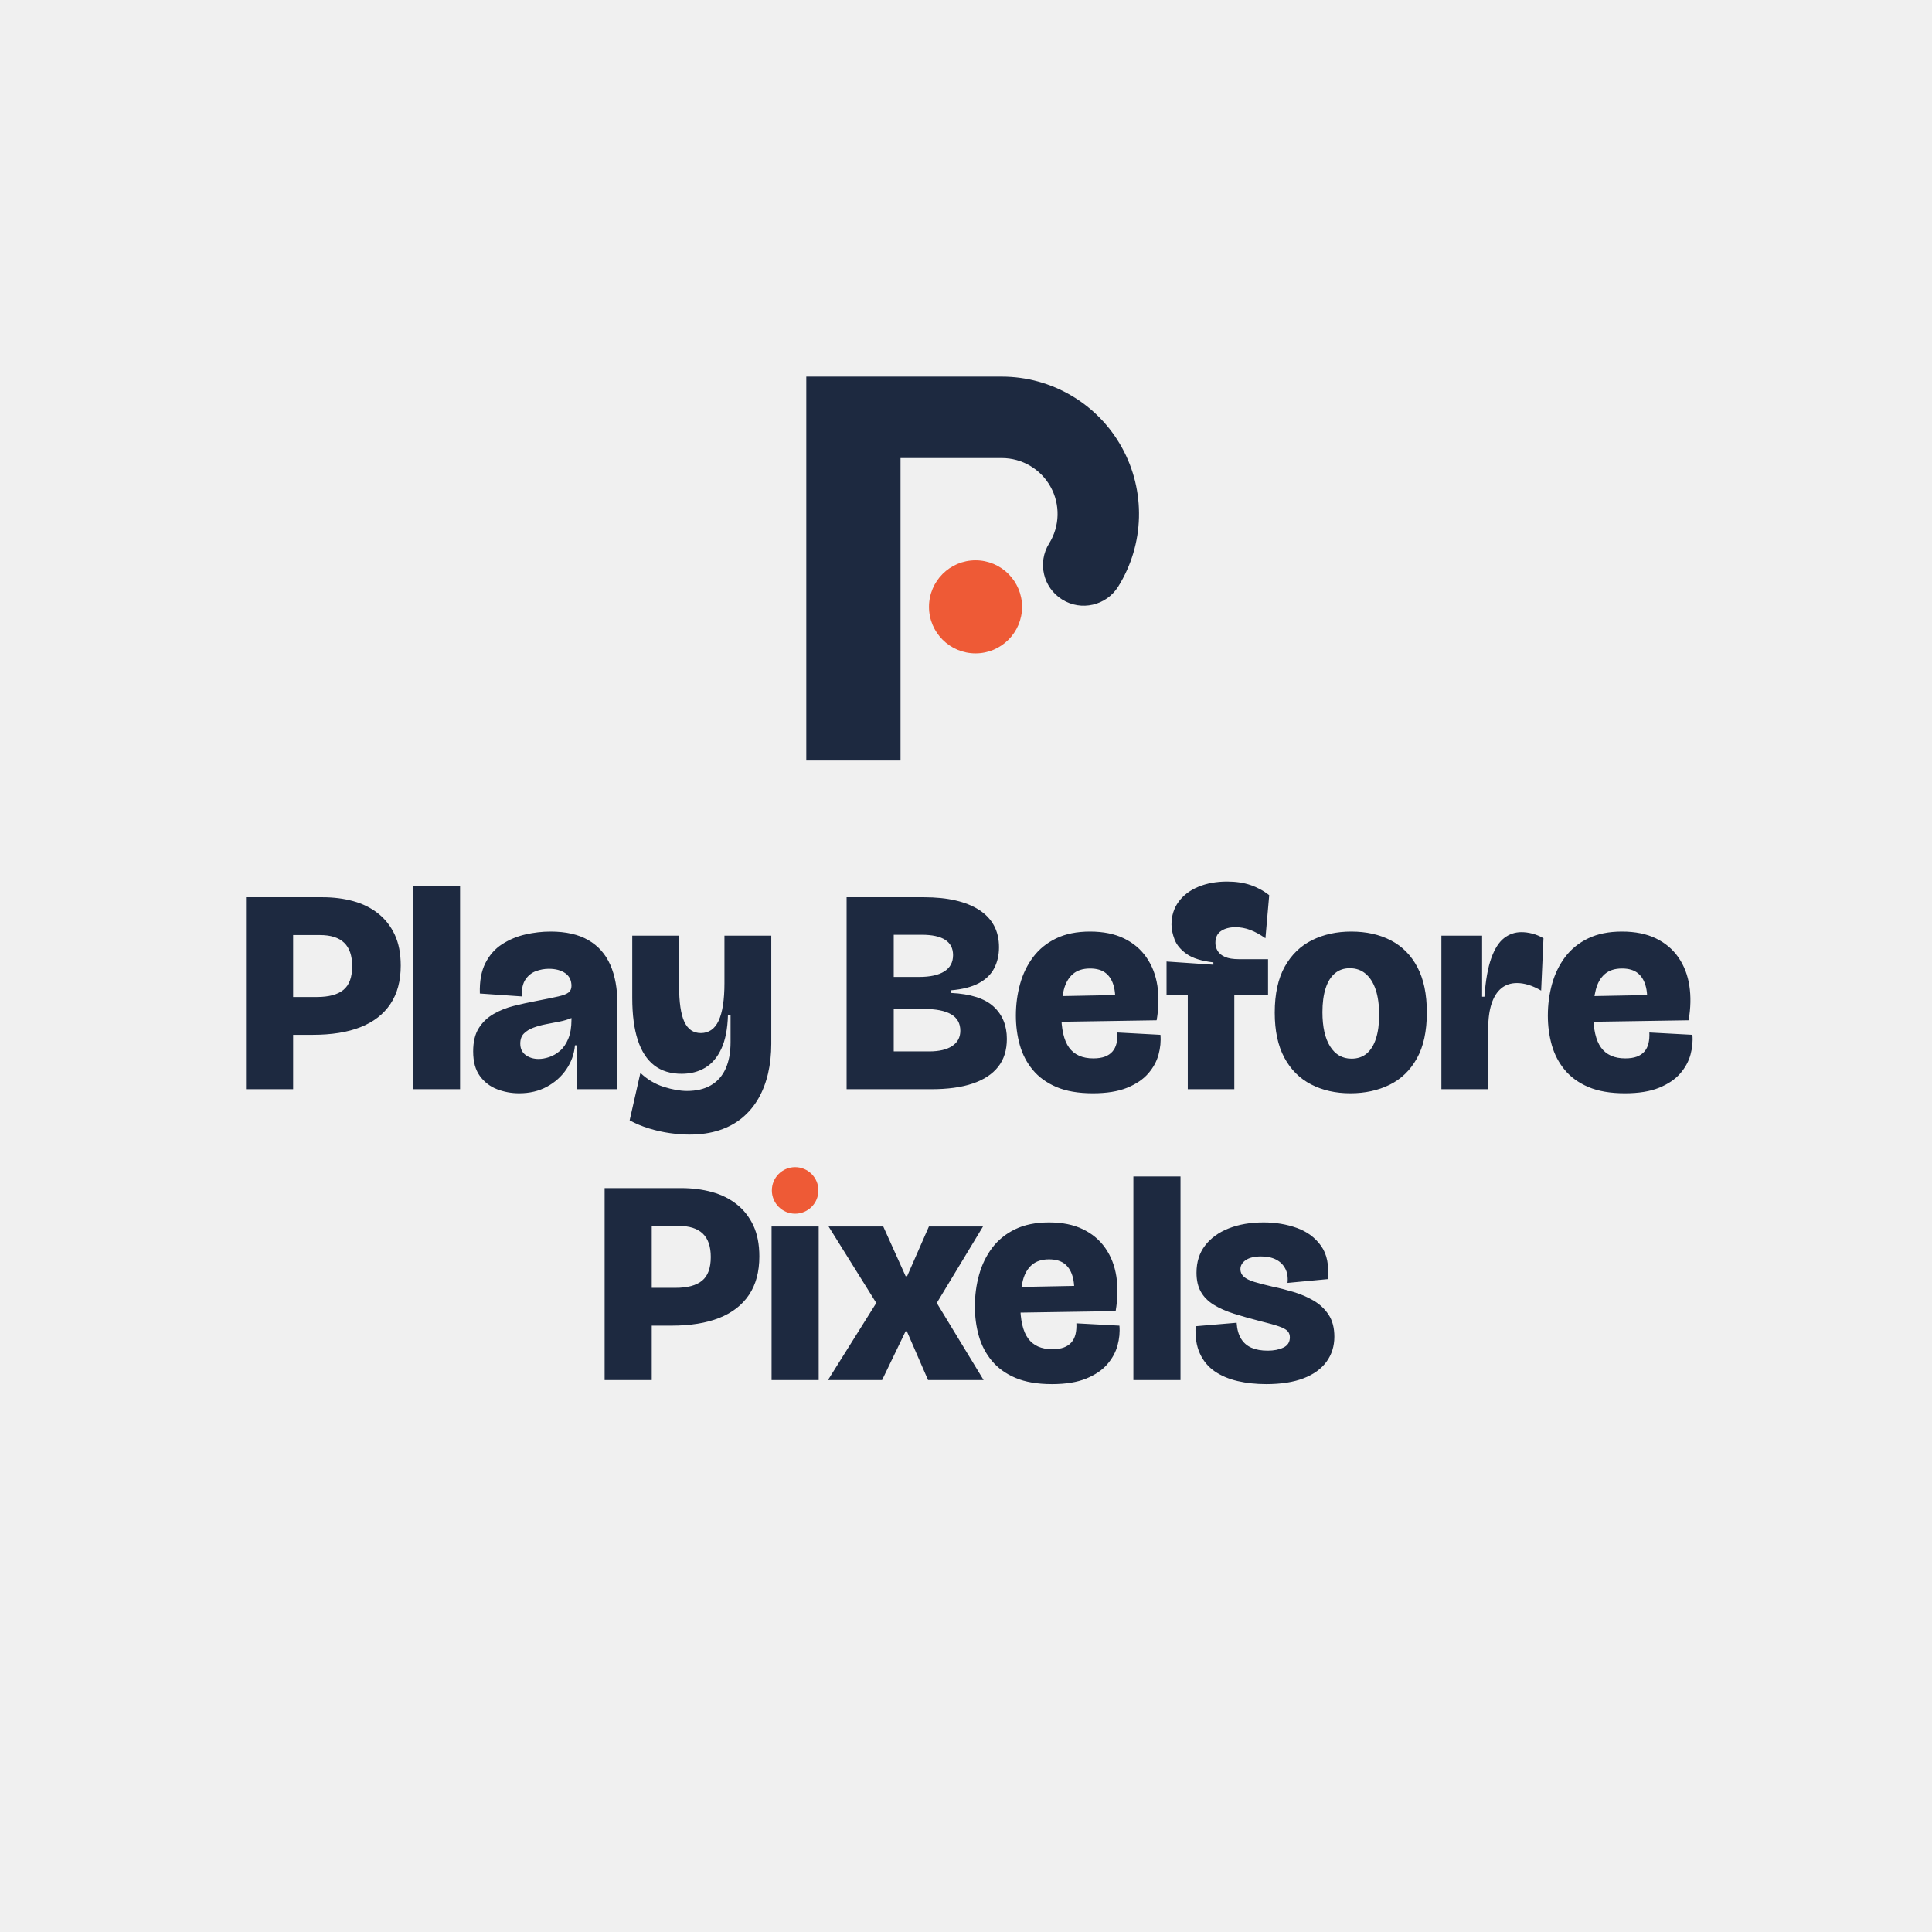
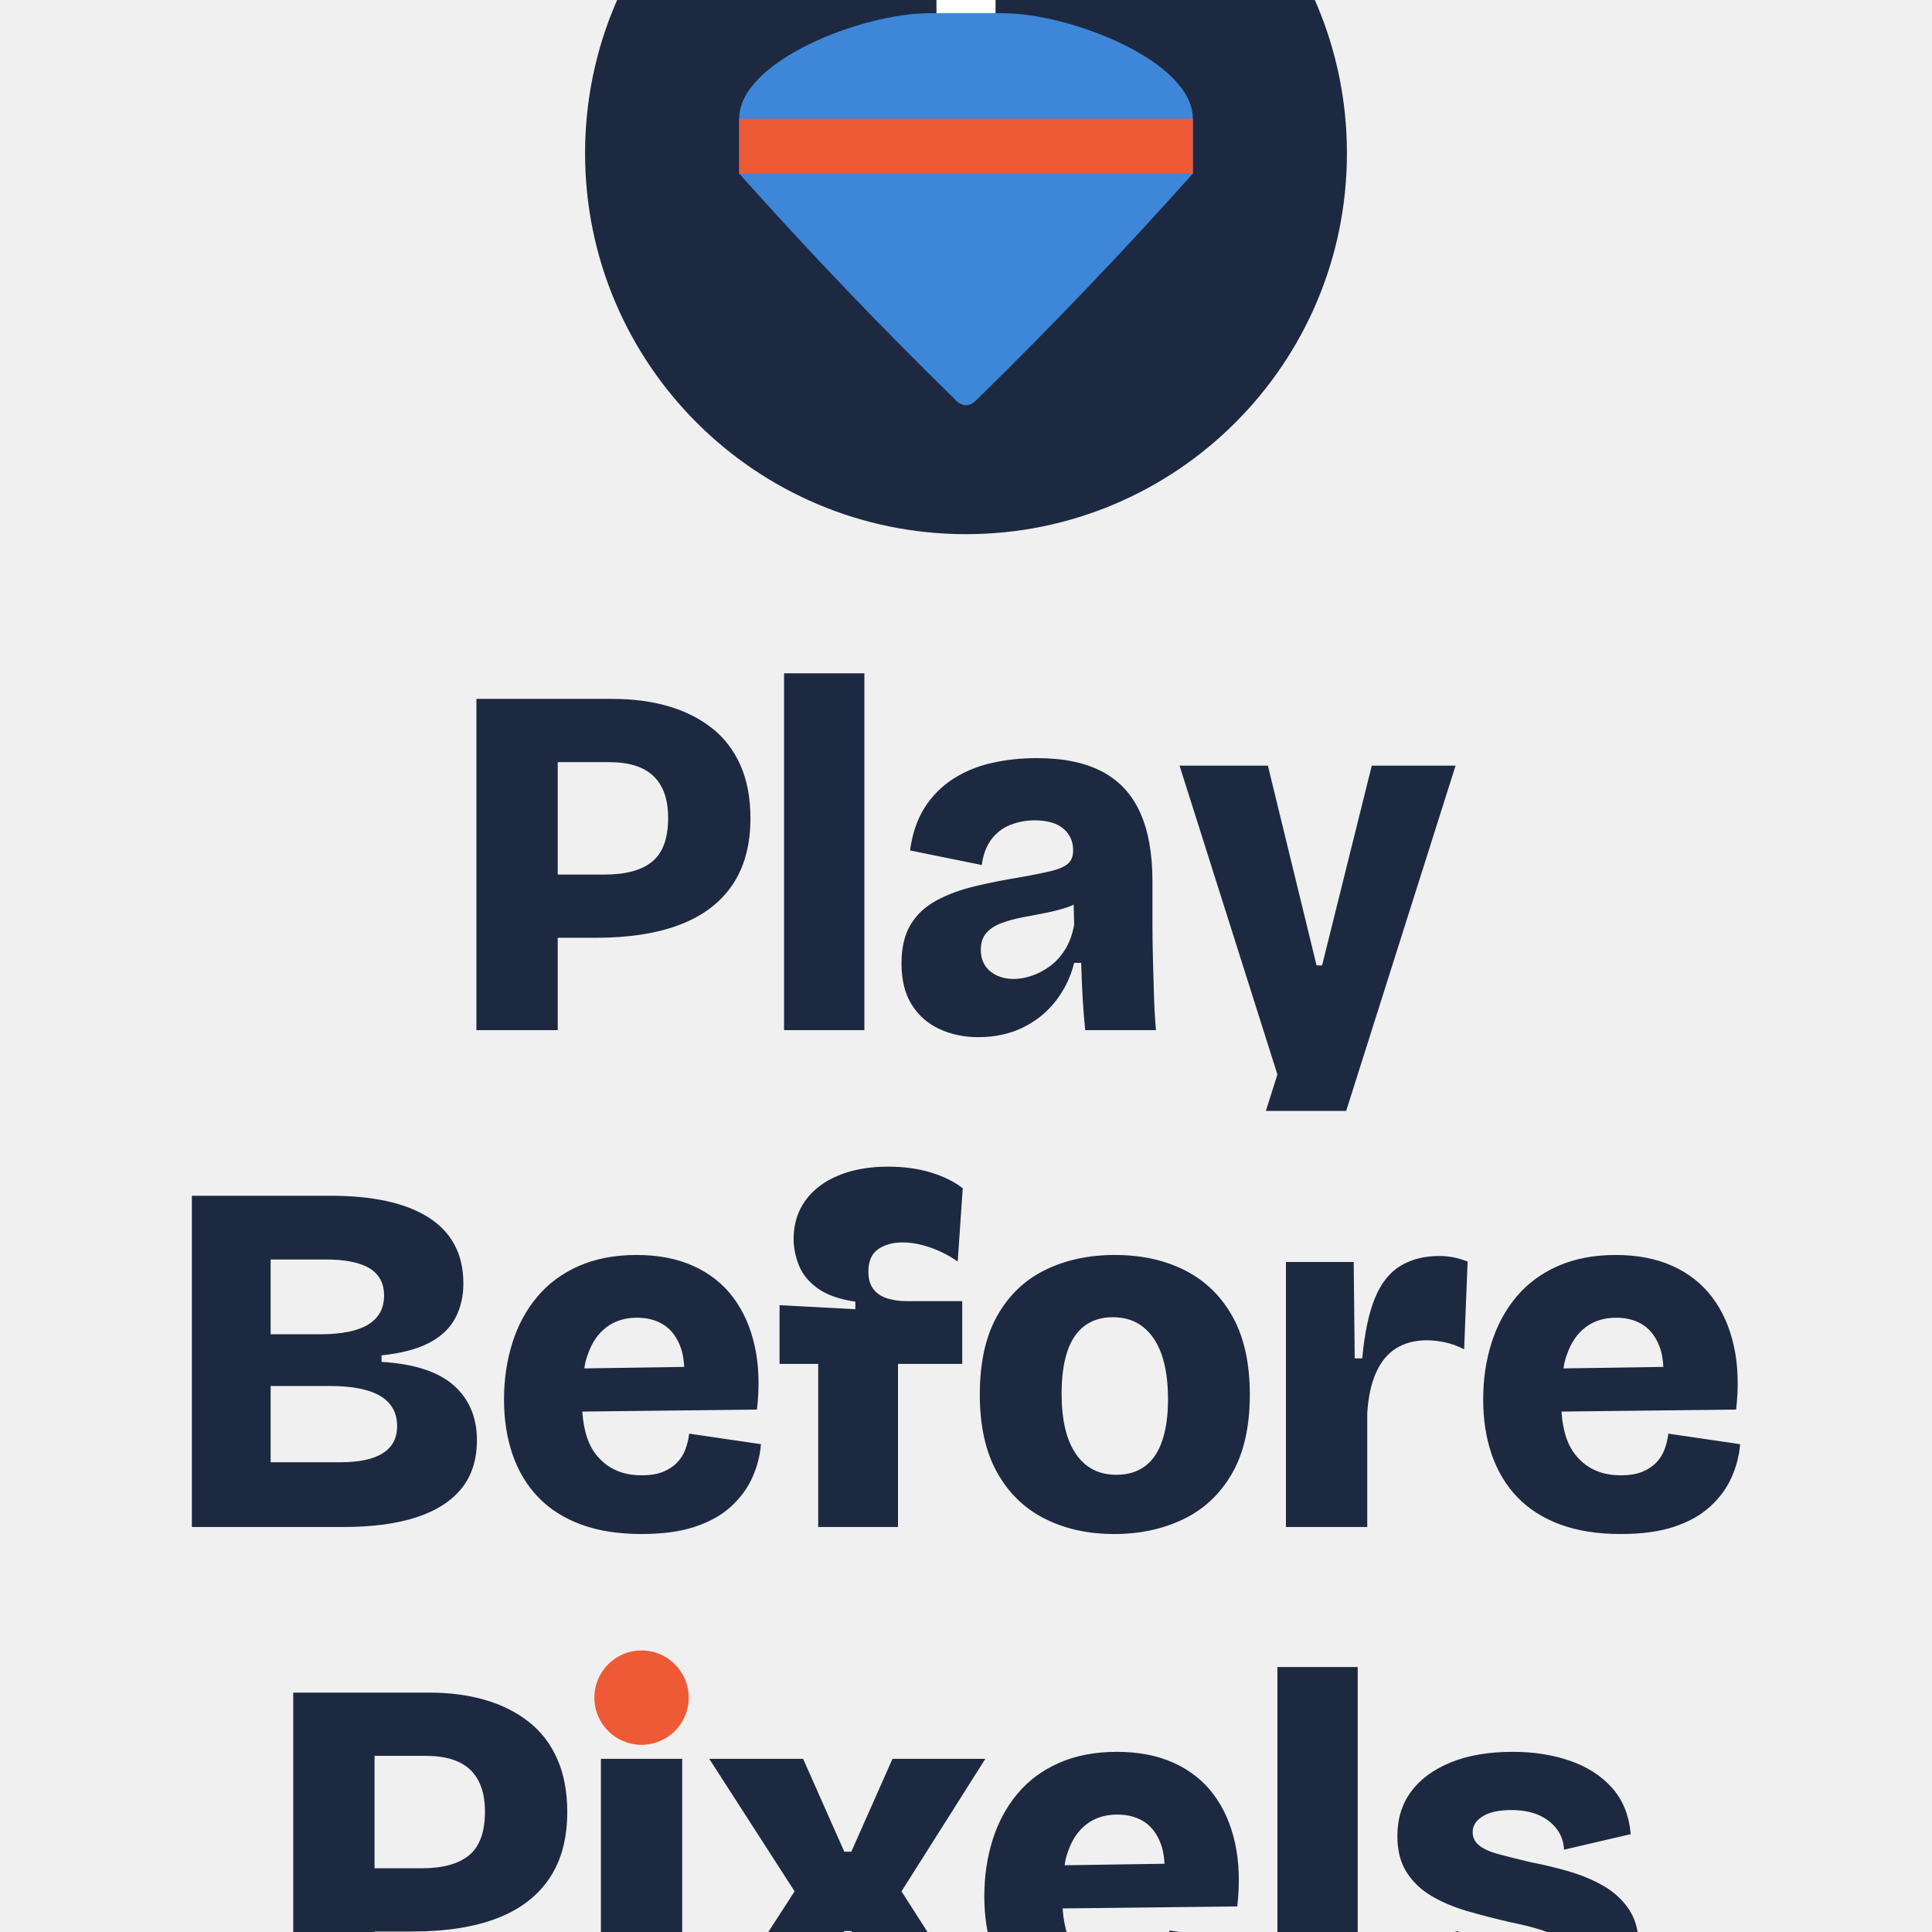
<svg xmlns="http://www.w3.org/2000/svg" width="3600" height="3600" viewBox="0 0 3600 3600">
-   <g transform="translate(350.00 615.06) scale(0.541955) translate(160.0 160.0)">
-     <path class="p" fill="#1D2940" d="M1966.38 1320V0H2638.38A472 472 0 0 1 3038.66 722.12A140 140 0 0 1 2801.21 573.74A192 192 0 0 0 2638.38 280H2290.38V1320ZM161 2263V2133H284Q345 2133 375 2108.5Q405 2084 405 2027Q405 1973 377.5 1946.5Q350 1920 294 1920H161V1790H303Q360 1790 409 1803.5Q458 1817 494.5 1846Q531 1875 551.5 1919Q572 1963 572 2025Q572 2104 536.5 2157Q501 2210 434 2236.5Q367 2263 270 2263ZM40 2450V1790H202V2450ZM614 2450V1750H776V2450ZM979 2464Q939 2464 903 2450Q867 2436 844 2404.5Q821 2373 821 2320Q821 2271 840 2240.5Q859 2210 891 2191.5Q923 2173 961 2163.5Q999 2154 1036 2147Q1088 2137 1114 2131Q1140 2125 1149.5 2117Q1159 2109 1159 2095Q1159 2066 1137.5 2051Q1116 2036 1081 2036Q1059 2036 1037 2044Q1015 2052 1001 2072.5Q987 2093 988 2131L844 2121Q842 2058 863 2016.5Q884 1975 920.5 1951.5Q957 1928 1000.5 1918Q1044 1908 1087 1908Q1166 1908 1217 1937.5Q1268 1967 1292.5 2022.5Q1317 2078 1317 2157V2251Q1317 2284 1317 2317.5Q1317 2351 1317 2384Q1317 2417 1317 2450H1177Q1177 2414 1177 2377Q1177 2340 1177 2299H1171Q1167 2344 1141.5 2381.5Q1116 2419 1074.5 2441.5Q1033 2464 979 2464ZM1046 2346Q1063 2346 1082.5 2339.5Q1102 2333 1119.5 2318Q1137 2303 1148 2276.5Q1159 2250 1159 2211V2187L1186 2184Q1178 2197 1159.5 2205Q1141 2213 1118 2217.5Q1095 2222 1071.5 2226.5Q1048 2231 1028 2238.5Q1008 2246 995.5 2258.5Q983 2271 983 2293Q983 2319 1001.5 2332.5Q1020 2346 1046 2346ZM1564 2606Q1534 2606 1498 2601Q1462 2596 1426 2585Q1390 2574 1359 2557L1396 2394Q1432 2428 1476.5 2442Q1521 2456 1556 2456Q1605 2456 1638.5 2436.5Q1672 2417 1689 2379.5Q1706 2342 1706 2288V2196H1697Q1695 2266 1674.5 2310.5Q1654 2355 1619 2376Q1584 2397 1538 2397Q1481 2397 1443.5 2368Q1406 2339 1387 2281Q1368 2223 1368 2136V1922H1529V2094Q1529 2179 1547 2218Q1565 2257 1604 2257Q1624 2257 1639.5 2246.5Q1655 2236 1665 2214.5Q1675 2193 1680 2160.5Q1685 2128 1685 2085V1922H1846V2294Q1846 2348 1835 2395.5Q1824 2443 1802 2481.5Q1780 2520 1746.5 2548Q1713 2576 1667.5 2591Q1622 2606 1564 2606ZM2105 2450V1790H2371Q2432 1790 2479.5 1801Q2527 1812 2560.5 1833.5Q2594 1855 2611.5 1887Q2629 1919 2629 1962Q2629 2002 2612.5 2034Q2596 2066 2559.5 2085.5Q2523 2105 2464 2110V2119Q2565 2124 2610.5 2166Q2656 2208 2656 2277Q2656 2335 2626 2373Q2596 2411 2538.5 2430.5Q2481 2450 2396 2450ZM2267 2320H2389Q2440 2320 2468 2301.5Q2496 2283 2496 2249Q2496 2211 2464.5 2192.5Q2433 2174 2370 2174H2267ZM2267 2064H2354Q2411 2064 2441 2045Q2471 2026 2471 1989Q2471 1954 2444 1936.5Q2417 1919 2363 1919H2267ZM2952 2464Q2877 2464 2826.5 2442.5Q2776 2421 2745 2383.5Q2714 2346 2700.5 2298Q2687 2250 2687 2197Q2687 2140 2701.5 2088Q2716 2036 2746.5 1995.5Q2777 1955 2825.5 1931.5Q2874 1908 2942 1908Q3010 1908 3058.5 1931.5Q3107 1955 3136 1997Q3165 2039 3173.5 2094Q3182 2149 3171 2213L2788 2219V2131L3047 2126L3026 2177Q3032 2131 3024.5 2099.5Q3017 2068 2997 2051.5Q2977 2035 2942 2035Q2905 2035 2883 2054Q2861 2073 2852 2107.5Q2843 2142 2843 2189Q2843 2270 2870 2307Q2897 2344 2953 2344Q2977 2344 2993 2338Q3009 2332 3019 2320.5Q3029 2309 3033 2292.5Q3037 2276 3036 2255L3184 2263Q3187 2296 3177.5 2331Q3168 2366 3142 2396Q3116 2426 3069.5 2445Q3023 2464 2952 2464ZM3278 2450V2127H3205V2011L3366 2022V2014Q3305 2007 3274 1985Q3243 1963 3232.5 1935Q3222 1907 3222 1884Q3222 1839 3246.5 1805.5Q3271 1772 3314.5 1754Q3358 1736 3413 1736Q3458 1736 3493.5 1748Q3529 1760 3558 1783L3545 1931Q3518 1912 3493 1902.5Q3468 1893 3442 1893Q3412 1893 3392.5 1906Q3373 1919 3373 1947Q3373 1962 3381 1975Q3389 1988 3406.5 1995.5Q3424 2003 3454 2003H3554V2127H3438V2450ZM3837 2464Q3761 2464 3702 2433.5Q3643 2403 3610 2341.5Q3577 2280 3577 2187Q3577 2090 3611.5 2028.5Q3646 1967 3705.5 1937.5Q3765 1908 3840 1908Q3918 1908 3976.5 1938.5Q4035 1969 4067.5 2030.5Q4100 2092 4100 2186Q4100 2283 4065.5 2344.5Q4031 2406 3971.5 2435Q3912 2464 3837 2464ZM3841 2345Q3872 2345 3893 2327.5Q3914 2310 3925 2276Q3936 2242 3936 2195Q3936 2143 3924 2107.5Q3912 2072 3889.5 2053Q3867 2034 3835 2034Q3805 2034 3784 2051.5Q3763 2069 3752 2103Q3741 2137 3741 2185Q3741 2261 3767.5 2303Q3794 2345 3841 2345ZM4150 2450V2163V1922H4290V2132H4298Q4304 2048 4321.5 1999.5Q4339 1951 4365.5 1930.5Q4392 1910 4425 1910Q4443 1910 4462.5 1915Q4482 1920 4501 1931L4493 2111Q4471 2098 4450 2091.5Q4429 2085 4410 2085Q4378 2085 4356 2103Q4334 2121 4322.5 2156Q4311 2191 4311 2241V2450ZM4781 2464Q4706 2464 4655.5 2442.5Q4605 2421 4574 2383.5Q4543 2346 4529.5 2298Q4516 2250 4516 2197Q4516 2140 4530.5 2088Q4545 2036 4575.5 1995.5Q4606 1955 4654.5 1931.5Q4703 1908 4771 1908Q4839 1908 4887.5 1931.5Q4936 1955 4965 1997Q4994 2039 5002.5 2094Q5011 2149 5000 2213L4617 2219V2131L4876 2126L4855 2177Q4861 2131 4853.5 2099.5Q4846 2068 4826 2051.5Q4806 2035 4771 2035Q4734 2035 4712 2054Q4690 2073 4681 2107.5Q4672 2142 4672 2189Q4672 2270 4699 2307Q4726 2344 4782 2344Q4806 2344 4822 2338Q4838 2332 4848 2320.5Q4858 2309 4862 2292.5Q4866 2276 4865 2255L5013 2263Q5016 2296 5006.5 2331Q4997 2366 4971 2396Q4945 2426 4898.5 2445Q4852 2464 4781 2464ZM1394 3263V3133H1517Q1578 3133 1608 3108.5Q1638 3084 1638 3027Q1638 2973 1610.5 2946.5Q1583 2920 1527 2920H1394V2790H1536Q1593 2790 1642 2803.5Q1691 2817 1727.5 2846Q1764 2875 1784.5 2919Q1805 2963 1805 3025Q1805 3104 1769.5 3157Q1734 3210 1667 3236.5Q1600 3263 1503 3263ZM1273 3450V2790H1435V3450ZM1847 3450V2922H2009V3450ZM2041 3450 2207 3185 2043 2922H2231L2308 3093H2313L2388 2922H2574L2415 3185L2576 3450H2385L2312 3282H2308L2227 3450ZM2811 3464Q2736 3464 2685.5 3442.5Q2635 3421 2604 3383.5Q2573 3346 2559.5 3298Q2546 3250 2546 3197Q2546 3140 2560.5 3088Q2575 3036 2605.5 2995.5Q2636 2955 2684.5 2931.5Q2733 2908 2801 2908Q2869 2908 2917.5 2931.5Q2966 2955 2995 2997Q3024 3039 3032.5 3094Q3041 3149 3030 3213L2647 3219V3131L2906 3126L2885 3177Q2891 3131 2883.5 3099.5Q2876 3068 2856 3051.5Q2836 3035 2801 3035Q2764 3035 2742 3054Q2720 3073 2711 3107.5Q2702 3142 2702 3189Q2702 3270 2729 3307Q2756 3344 2812 3344Q2836 3344 2852 3338Q2868 3332 2878 3320.5Q2888 3309 2892 3292.5Q2896 3276 2895 3255L3043 3263Q3046 3296 3036.5 3331Q3027 3366 3001 3396Q2975 3426 2928.5 3445Q2882 3464 2811 3464ZM3091 3450V2750H3253V3450ZM3548 3464Q3495 3464 3449.5 3453.5Q3404 3443 3370.5 3420Q3337 3397 3319.5 3358.5Q3302 3320 3305 3265L3446 3253Q3448 3286 3461 3307.5Q3474 3329 3497 3339Q3520 3349 3553 3349Q3584 3349 3606.5 3338.5Q3629 3328 3629 3303Q3629 3290 3621 3281.5Q3613 3273 3591.5 3265.5Q3570 3258 3529 3248Q3478 3235 3437 3222Q3396 3209 3367 3191Q3338 3173 3323 3146.5Q3308 3120 3308 3081Q3308 3026 3337.5 2987.5Q3367 2949 3419 2928.5Q3471 2908 3539 2908Q3600 2908 3653 2927Q3706 2946 3736.5 2989Q3767 3032 3759 3103L3621 3116Q3624 3087 3613 3066.5Q3602 3046 3581 3035.5Q3560 3025 3530 3025Q3496 3025 3477.5 3037.5Q3459 3050 3459 3069Q3459 3084 3470.5 3094.5Q3482 3105 3506.5 3112.5Q3531 3120 3570 3129Q3604 3136 3641 3147Q3678 3158 3710 3176.5Q3742 3195 3762 3225Q3782 3255 3782 3301Q3782 3350 3755 3387Q3728 3424 3676 3444Q3624 3464 3548 3464Z" />
-     <g class="b" fill="#EE5A36">
-       <circle cx="2548.26" cy="791.54" r="160" />
-       <circle cx="1928" cy="2798" r="80" />
-     </g>
+   <g transform="translate(350.00 -431.73) scale(0.935182) translate(1550.5 767.0)">
+     <circle cx="0" cy="0" r="759" fill="#1D2940" />
+     <path fill="#FFFFFF" d="M-58.86 -173.91L-58.86 -472.44A58.86 58.86 0 0 1 58.86 -472.44L58.86 -173.91Z" />
+     <path fill="#3D86D8" d="M-451.99 40.52L-451.99 -68.8C-451.99 -184.42 -206.02 -279.03 -73.58 -279.03L73.58 -279.03C206.02 -279.03 451.99 -184.42 451.99 -68.8L451.99 40.52Q244.49 272.89 21.79 490.74Q0 513.54 -21.79 490.74Q-244.49 272.89 -451.99 40.52Z" />
+     <path fill="#EE5A36" d="M-451.99 -68.8L451.99 -68.8L451.99 40.52L-451.99 40.52Z" />
+     <path fill="#1D2940" d="M-975.5 1747.2V1087.2H-704.5Q-643.5 1087.2 -593.5 1101.7Q-543.5 1116.2 -506.5 1145.2Q-469.5 1174.2 -449.5 1219.2Q-429.5 1264.2 -429.5 1325.2Q-429.5 1404.2 -465 1457.2Q-500.5 1510.2 -569 1536.7Q-637.5 1563.2 -738.5 1563.2H-813.5V1747.2ZM-813.5 1213.2V1437.2H-719.5Q-656.5 1437.2 -625 1411.2Q-593.5 1385.2 -593.5 1324.2Q-593.5 1269.2 -622.5 1241.2Q-651.5 1213.2 -711.5 1213.2ZM-362.5 1747.2V1036.2H-202.5V1747.2ZM24.5 1761.2Q-17.5 1761.2 -52.5 1745.2Q-87.5 1729.2 -108 1696.7Q-128.5 1664.2 -128.5 1614.2Q-128.5 1567.2 -110.5 1537.2Q-92.5 1507.2 -59.5 1489.2Q-26.5 1471.2 17 1460.7Q60.5 1450.2 110.5 1442.2Q149.5 1435.2 171.5 1429.7Q193.5 1424.2 203.5 1415.2Q213.5 1406.2 213.5 1389.2Q213.5 1362.2 194 1345.7Q174.5 1329.2 136.5 1329.2Q111.5 1329.2 88.5 1338.2Q65.5 1347.2 50.5 1367.2Q35.5 1387.2 31.5 1418.2L-111.5 1389.2Q-104.5 1338.2 -82 1303.2Q-59.5 1268.2 -25 1246.2Q9.5 1224.2 52 1214.7Q94.5 1205.2 141.5 1205.2Q220.5 1205.2 271.5 1232.2Q322.5 1259.2 347 1313.7Q371.5 1368.2 371.5 1450.2V1537.2Q371.5 1571.2 372.5 1606.7Q373.5 1642.2 374.5 1677.2Q375.5 1712.2 378.5 1747.2H237.5Q234.5 1718.2 232.5 1684.2Q230.5 1650.2 229.5 1613.2H215.5Q205.5 1654.2 179.5 1688.2Q153.5 1722.2 114 1741.7Q74.5 1761.2 24.5 1761.2ZM95.5 1645.2Q112.5 1645.2 131.5 1638.7Q150.5 1632.2 168 1619.2Q185.5 1606.2 198 1585.7Q210.5 1565.2 215.5 1537.2L214.5 1497.2Q208.5 1500.2 202.5 1502.2Q181.5 1509.2 158 1513.7Q134.5 1518.2 111.5 1522.7Q88.5 1527.2 70 1534.2Q51.5 1541.2 40.5 1553.7Q29.5 1566.2 29.5 1587.2Q29.5 1614.2 48 1629.7Q66.5 1645.2 95.5 1645.2ZM425.5 1220.2L601.5 1220.2L698.5 1618.2L709.5 1618.2L808.5 1220.2L975.5 1220.2L757.48 1908.2L597.48 1908.2L620.5 1835.56Z" />
+     <path fill="#1D2940" d="M-1542.5 2737.2V2077.2H-1265.5Q-1203.5 2077.2 -1155 2087.7Q-1106.5 2098.2 -1072 2119.7Q-1037.5 2141.2 -1019.5 2174.2Q-1001.5 2207.2 -1001.5 2252.2Q-1001.5 2291.2 -1018 2321.7Q-1034.5 2352.2 -1070.5 2370.7Q-1106.5 2389.2 -1164.5 2395.2V2408.2Q-1066.5 2414.2 -1020.5 2455.2Q-974.5 2496.2 -974.5 2564.2Q-974.5 2622.2 -1005 2660.2Q-1035.5 2698.2 -1094.5 2717.7Q-1153.5 2737.2 -1240.5 2737.2ZM-1385.5 2608.2H-1246.5Q-1190.5 2608.2 -1162 2590.2Q-1133.5 2572.2 -1133.5 2536.2Q-1133.5 2496.2 -1167 2476.2Q-1200.5 2456.2 -1268.5 2456.2H-1385.5ZM-1385.5 2353.2H-1287.5Q-1222.5 2353.2 -1191 2333.7Q-1159.5 2314.2 -1159.5 2276.2Q-1159.5 2239.2 -1188.5 2221.7Q-1217.5 2204.2 -1275.5 2204.2H-1385.5ZM-646.5 2751.2Q-715.5 2751.2 -767 2732.2Q-818.5 2713.2 -852.5 2677.7Q-886.5 2642.2 -903.5 2592.7Q-920.5 2543.2 -920.5 2483.2Q-920.5 2423.2 -904 2370.7Q-887.5 2318.2 -854.5 2278.7Q-821.5 2239.2 -771.5 2217.2Q-721.5 2195.2 -656.5 2195.2Q-591.5 2195.2 -543 2217.2Q-494.5 2239.2 -464 2279.7Q-433.5 2320.2 -421 2376.7Q-408.5 2433.2 -416.5 2503.2L-764.5 2507.2Q-760.5 2567.2 -733.5 2597.2Q-701.5 2634.2 -646.5 2634.2Q-620.5 2634.2 -603.5 2627.2Q-586.5 2620.2 -575.5 2608.7Q-564.5 2597.2 -559 2582.2Q-553.5 2567.2 -551.5 2551.2L-408.5 2572.2Q-411.5 2607.2 -426 2639.2Q-440.5 2671.2 -468.5 2696.7Q-496.5 2722.2 -540 2736.7Q-583.5 2751.2 -646.5 2751.2ZM-760.5 2421.2 -561.5 2418.2Q-562.5 2398.2 -567.5 2382.2Q-578.5 2350.2 -601 2335.2Q-623.5 2320.2 -655.5 2320.2Q-691.5 2320.2 -716.5 2339.2Q-741.5 2358.2 -753.5 2393.2Q-758.5 2406.2 -760.5 2421.2ZM-294.5 2737.2V2412.2H-371.5V2295.2L-220.5 2303.2V2288.2Q-268.5 2281.2 -295.5 2261.7Q-322.5 2242.2 -333 2215.7Q-343.5 2189.2 -343.5 2163.2Q-343.5 2119.2 -320 2086.7Q-296.5 2054.2 -254 2036.7Q-211.5 2019.2 -155.5 2019.2Q-108.5 2019.2 -70.5 2030.7Q-32.5 2042.2 -6.5 2062.2L-16.5 2208.2Q-42.5 2190.2 -71.5 2180.2Q-100.5 2170.2 -126.5 2170.2Q-155.5 2170.2 -175 2183.7Q-194.5 2197.2 -194.5 2228.2Q-194.5 2250.2 -184.5 2263.2Q-174.5 2276.2 -157 2281.7Q-139.5 2287.2 -117.5 2287.2H-7.5V2412.2H-135.5V2737.2ZM295.5 2751.2Q216.5 2751.2 156 2720.2Q95.5 2689.2 61.5 2627.7Q27.5 2566.2 27.5 2473.2Q27.5 2378.2 62 2316.7Q96.5 2255.2 157.5 2225.2Q218.5 2195.2 296.5 2195.2Q376.5 2195.2 437 2226.2Q497.5 2257.2 531.5 2318.7Q565.5 2380.2 565.5 2473.2Q565.5 2569.2 530 2630.7Q494.5 2692.2 433 2721.7Q371.5 2751.2 295.5 2751.2ZM299.5 2633.2Q333.5 2633.2 356.5 2616.2Q379.5 2599.2 391 2565.2Q402.5 2531.2 402.5 2483.2Q402.5 2430.2 390 2394.2Q377.5 2358.2 353 2338.7Q328.5 2319.2 292.5 2319.2Q259.5 2319.2 236.5 2336.2Q213.5 2353.2 202 2387.2Q190.5 2421.2 190.5 2471.2Q190.5 2550.2 219 2591.7Q247.5 2633.2 299.5 2633.2ZM637.5 2737.2V2209.2H772.5L774.5 2401.2H789.5Q796.5 2325.2 815 2280.7Q833.5 2236.2 866 2216.7Q898.5 2197.2 943.5 2197.2Q956.5 2197.2 970 2199.7Q983.5 2202.2 999.5 2208.2L992.5 2383.2Q973.5 2373.2 954 2369.2Q934.5 2365.2 918.5 2365.2Q882.5 2365.2 857 2381.2Q831.5 2397.2 817 2429.7Q802.5 2462.2 799.5 2510.2V2737.2ZM1304.5 2751.2Q1235.5 2751.2 1184 2732.2Q1132.5 2713.2 1098.5 2677.7Q1064.5 2642.2 1047.5 2592.7Q1030.5 2543.2 1030.5 2483.2Q1030.5 2423.2 1047 2370.7Q1063.5 2318.2 1096.5 2278.7Q1129.5 2239.2 1179.5 2217.2Q1229.5 2195.2 1294.5 2195.2Q1359.5 2195.2 1408 2217.2Q1456.5 2239.2 1487 2279.7Q1517.5 2320.2 1530 2376.7Q1542.5 2433.2 1534.5 2503.2L1186.5 2507.2Q1190.5 2567.2 1217.5 2597.2Q1249.5 2634.2 1304.5 2634.2Q1330.5 2634.2 1347.5 2627.2Q1364.5 2620.2 1375.5 2608.7Q1386.5 2597.2 1392 2582.2Q1397.5 2567.2 1399.5 2551.2L1542.5 2572.2Q1539.5 2607.2 1525 2639.2Q1510.5 2671.2 1482.5 2696.7Q1454.5 2722.2 1411 2736.7Q1367.5 2751.2 1304.5 2751.2ZM1190.5 2421.2 1389.5 2418.2Q1388.5 2398.2 1383.5 2382.2Q1372.5 2350.2 1350 2335.2Q1327.5 2320.2 1295.5 2320.2Q1259.5 2320.2 1234.5 2339.2Q1209.5 2358.2 1197.5 2393.2Q1192.5 2406.2 1190.5 2421.2Z" />
+     <path fill="#1D2940" d="M-1340.5 3727.2V3067.2H-1069.5Q-1008.5 3067.2 -958.5 3081.7Q-908.5 3096.2 -871.5 3125.2Q-834.5 3154.2 -814.5 3199.2Q-794.5 3244.2 -794.5 3305.2Q-794.5 3384.2 -830 3437.2Q-865.5 3490.2 -934 3516.7Q-1002.5 3543.2 -1103.5 3543.2H-1178.5V3727.2ZM-1178.5 3193.2V3417.2H-1084.5Q-1021.5 3417.2 -990 3391.2Q-958.5 3365.2 -958.5 3304.2Q-958.5 3249.2 -987.5 3221.2Q-1016.5 3193.2 -1076.5 3193.2ZM-727.5 3727.2V3199.2H-565.5V3727.2ZM-512.5 3727.2 -341.5 3463.2 -511.5 3199.2H-324.5L-242.5 3384.2H-228.5L-146.5 3199.2H38.5L-128.5 3463.2L40.5 3727.2H-146.5L-228.5 3542.2H-242.5L-326.5 3727.2ZM310.5 3741.2Q241.5 3741.2 190 3722.2Q138.5 3703.2 104.5 3667.7Q70.5 3632.2 53.5 3582.7Q36.5 3533.2 36.5 3473.2Q36.5 3413.2 53 3360.7Q69.5 3308.2 102.5 3268.7Q135.5 3229.2 185.5 3207.2Q235.5 3185.2 300.5 3185.2Q365.5 3185.2 414 3207.2Q462.5 3229.2 493 3269.7Q523.5 3310.2 536 3366.7Q548.5 3423.2 540.5 3493.2L192.5 3497.2Q196.5 3557.2 223.5 3587.2Q255.5 3624.2 310.5 3624.2Q336.5 3624.2 353.5 3617.2Q370.5 3610.2 381.5 3598.7Q392.5 3587.2 398 3572.2Q403.5 3557.2 405.5 3541.2L548.5 3562.2Q545.5 3597.2 531 3629.2Q516.5 3661.2 488.5 3686.7Q460.5 3712.2 417 3726.7Q373.5 3741.2 310.5 3741.2ZM196.5 3411.2 395.5 3408.2Q394.5 3388.2 389.5 3372.2Q378.5 3340.2 356 3325.2Q333.5 3310.2 301.5 3310.2Q265.5 3310.2 240.5 3329.2Q215.5 3348.2 203.5 3383.2Q198.5 3396.2 196.5 3411.2ZM620.5 3727.2V3016.2H780.5V3727.2ZM1099.5 3741.2Q1046.5 3741.2 1002.5 3731.2Q958.5 3721.2 926 3701.2Q893.5 3681.2 874 3650.2Q854.5 3619.2 851.5 3578.2L980.5 3542.2Q985.5 3566.2 1001 3585.2Q1016.5 3604.2 1043.5 3614.7Q1070.5 3625.2 1108.5 3625.2Q1144.5 3625.2 1167 3614.2Q1189.5 3603.2 1189.5 3580.2Q1189.5 3565.2 1179 3556.2Q1168.5 3547.2 1145 3539.7Q1121.5 3532.2 1082.5 3524.2Q1039.5 3514.2 999.5 3502.7Q959.5 3491.2 928 3472.7Q896.5 3454.2 878 3425.2Q859.5 3396.2 859.5 3353.2Q859.5 3301.2 887 3264.2Q914.5 3227.2 966 3206.2Q1017.5 3185.2 1089.5 3185.2Q1152.5 3185.2 1204 3203.2Q1255.5 3221.2 1287.5 3257.2Q1319.5 3293.2 1324.5 3349.2L1191.5 3380.2Q1190.5 3356.2 1176.5 3338.2Q1162.5 3320.2 1140 3310.7Q1117.5 3301.2 1086.5 3301.2Q1049.5 3301.2 1029.5 3313.7Q1009.5 3326.2 1009.5 3345.2Q1009.5 3361.2 1022.5 3371.7Q1035.5 3382.2 1061.5 3389.2Q1087.5 3396.2 1125.5 3405.2Q1162.5 3412.2 1200.5 3423.2Q1238.5 3434.2 1270 3452.2Q1301.5 3470.2 1321 3499.2Q1340.5 3528.2 1340.5 3573.2Q1340.5 3625.2 1312.5 3662.7Q1284.5 3700.2 1231 3720.7Q1177.5 3741.2 1099.5 3741.2Z" />
+     <circle cx="-646.5" cy="3077.2" r="94" fill="#EE5A36" />
  </g>
</svg>
